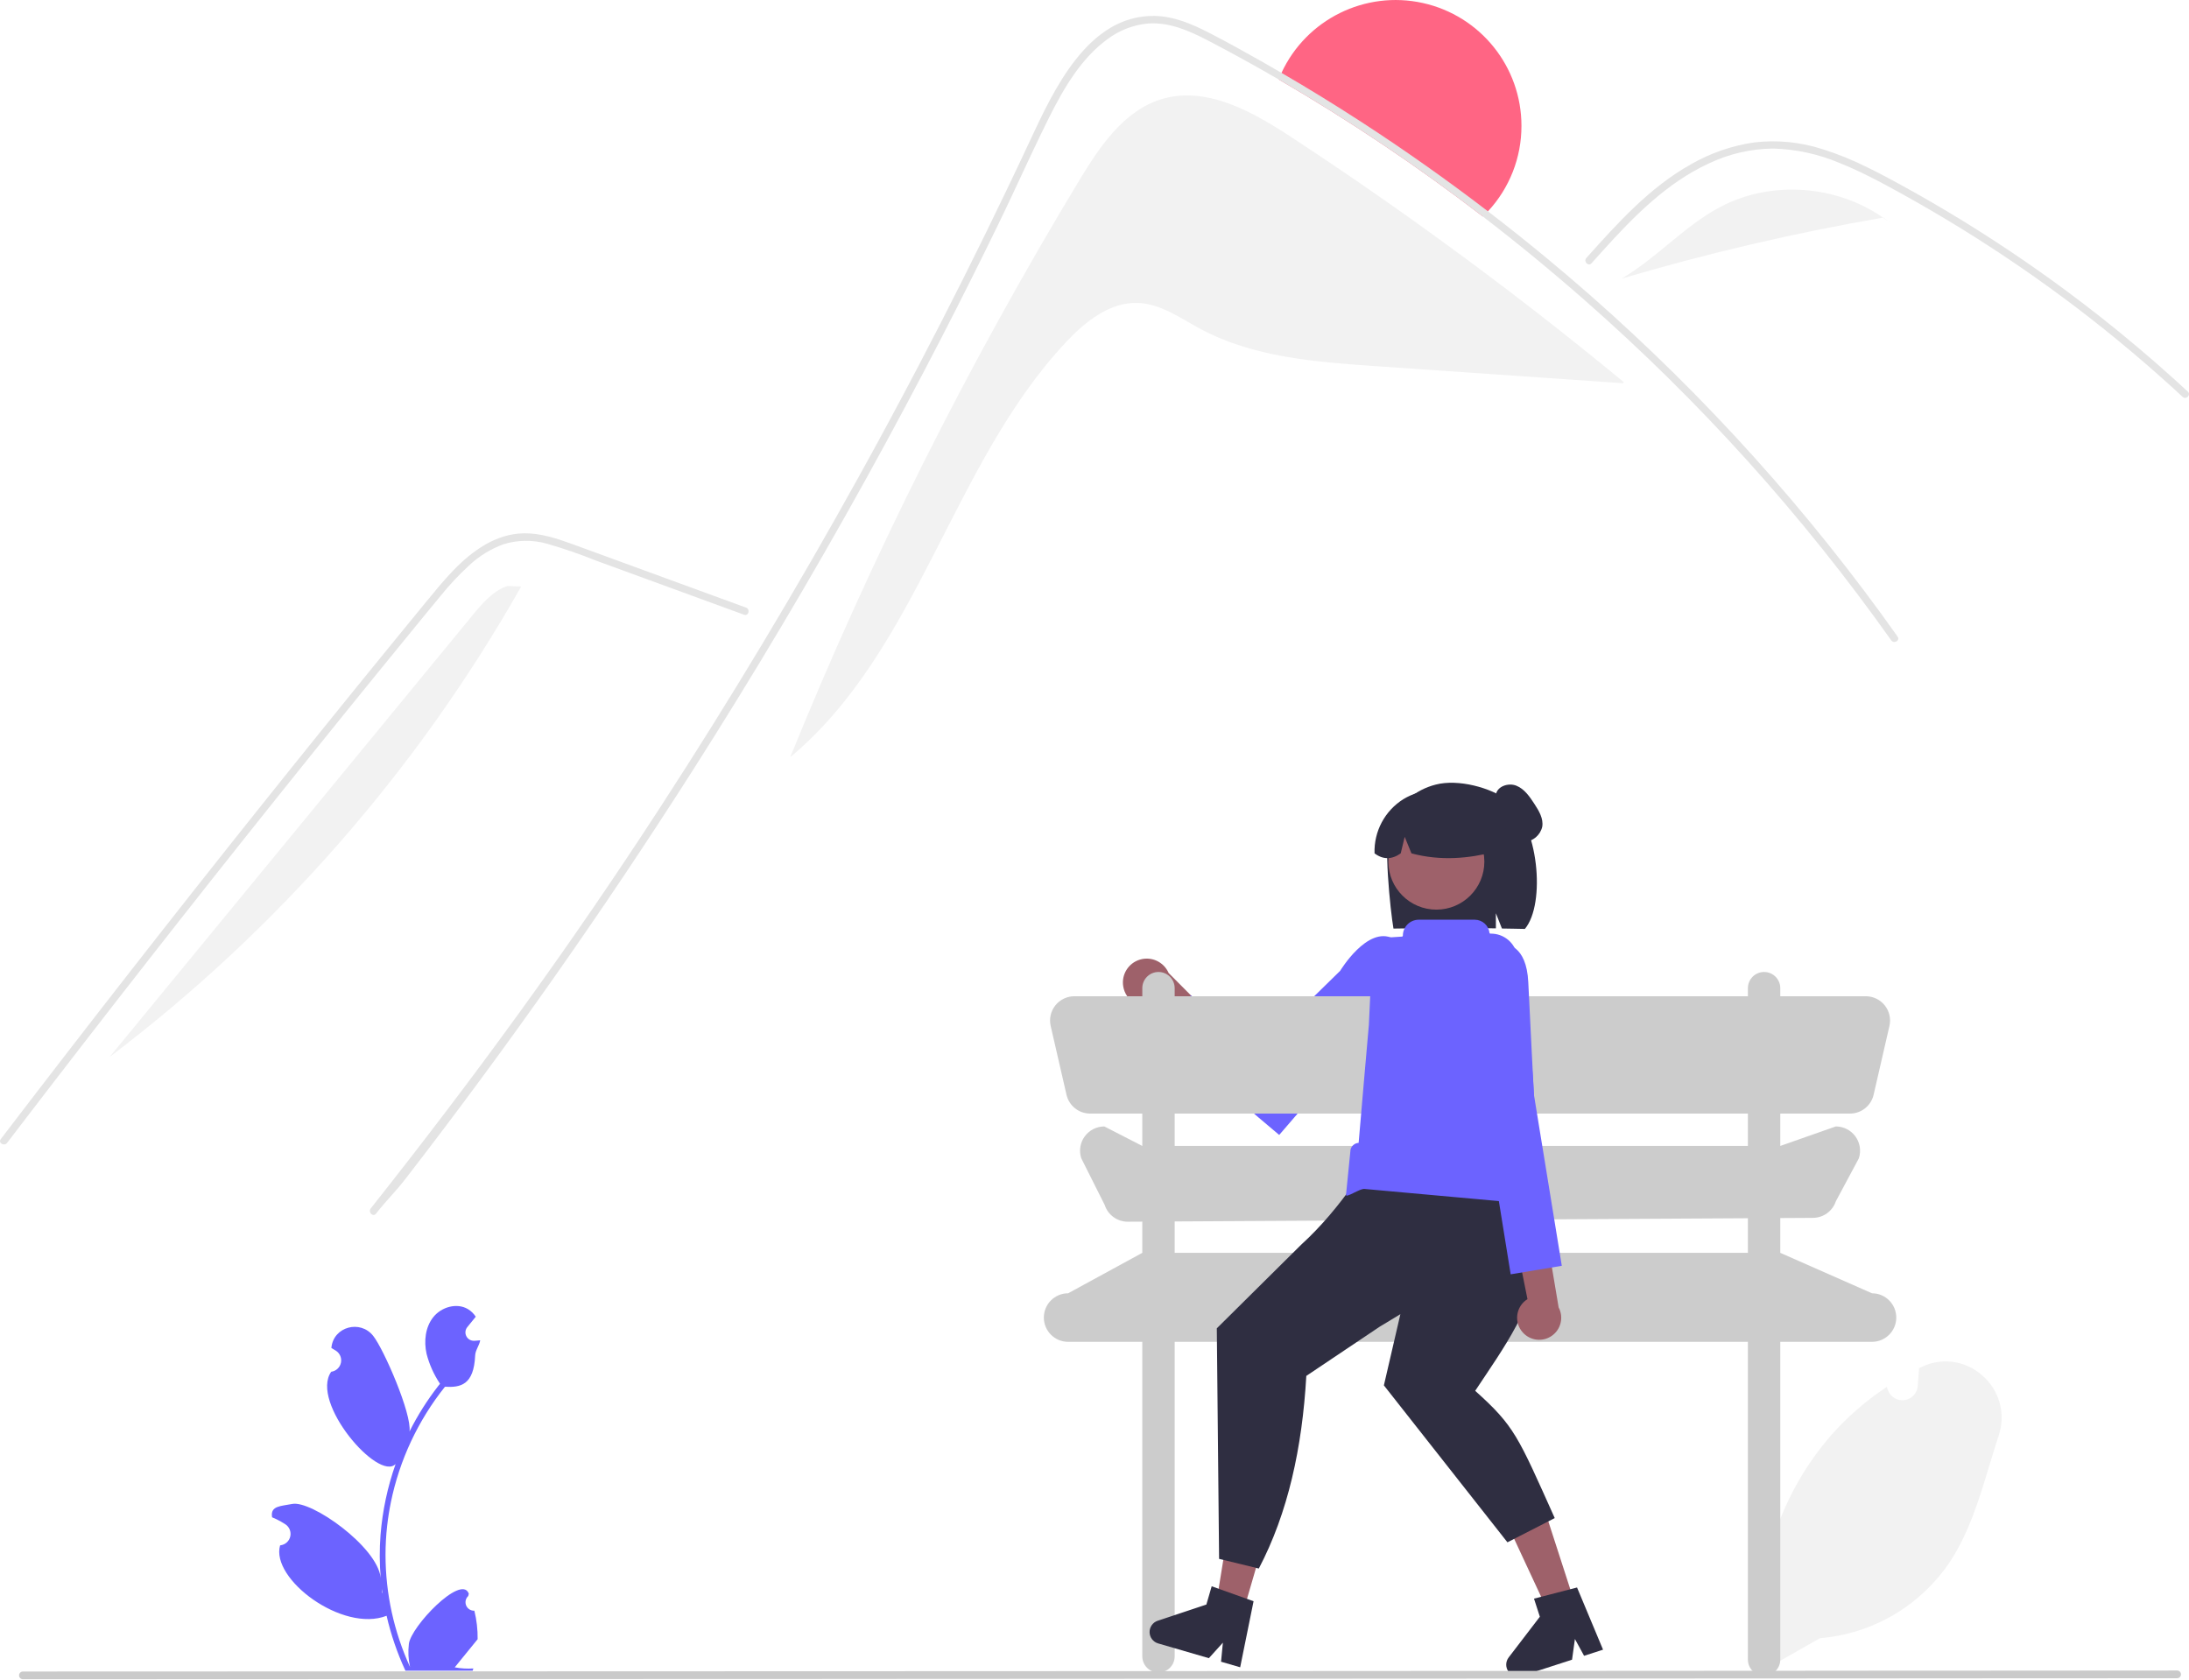
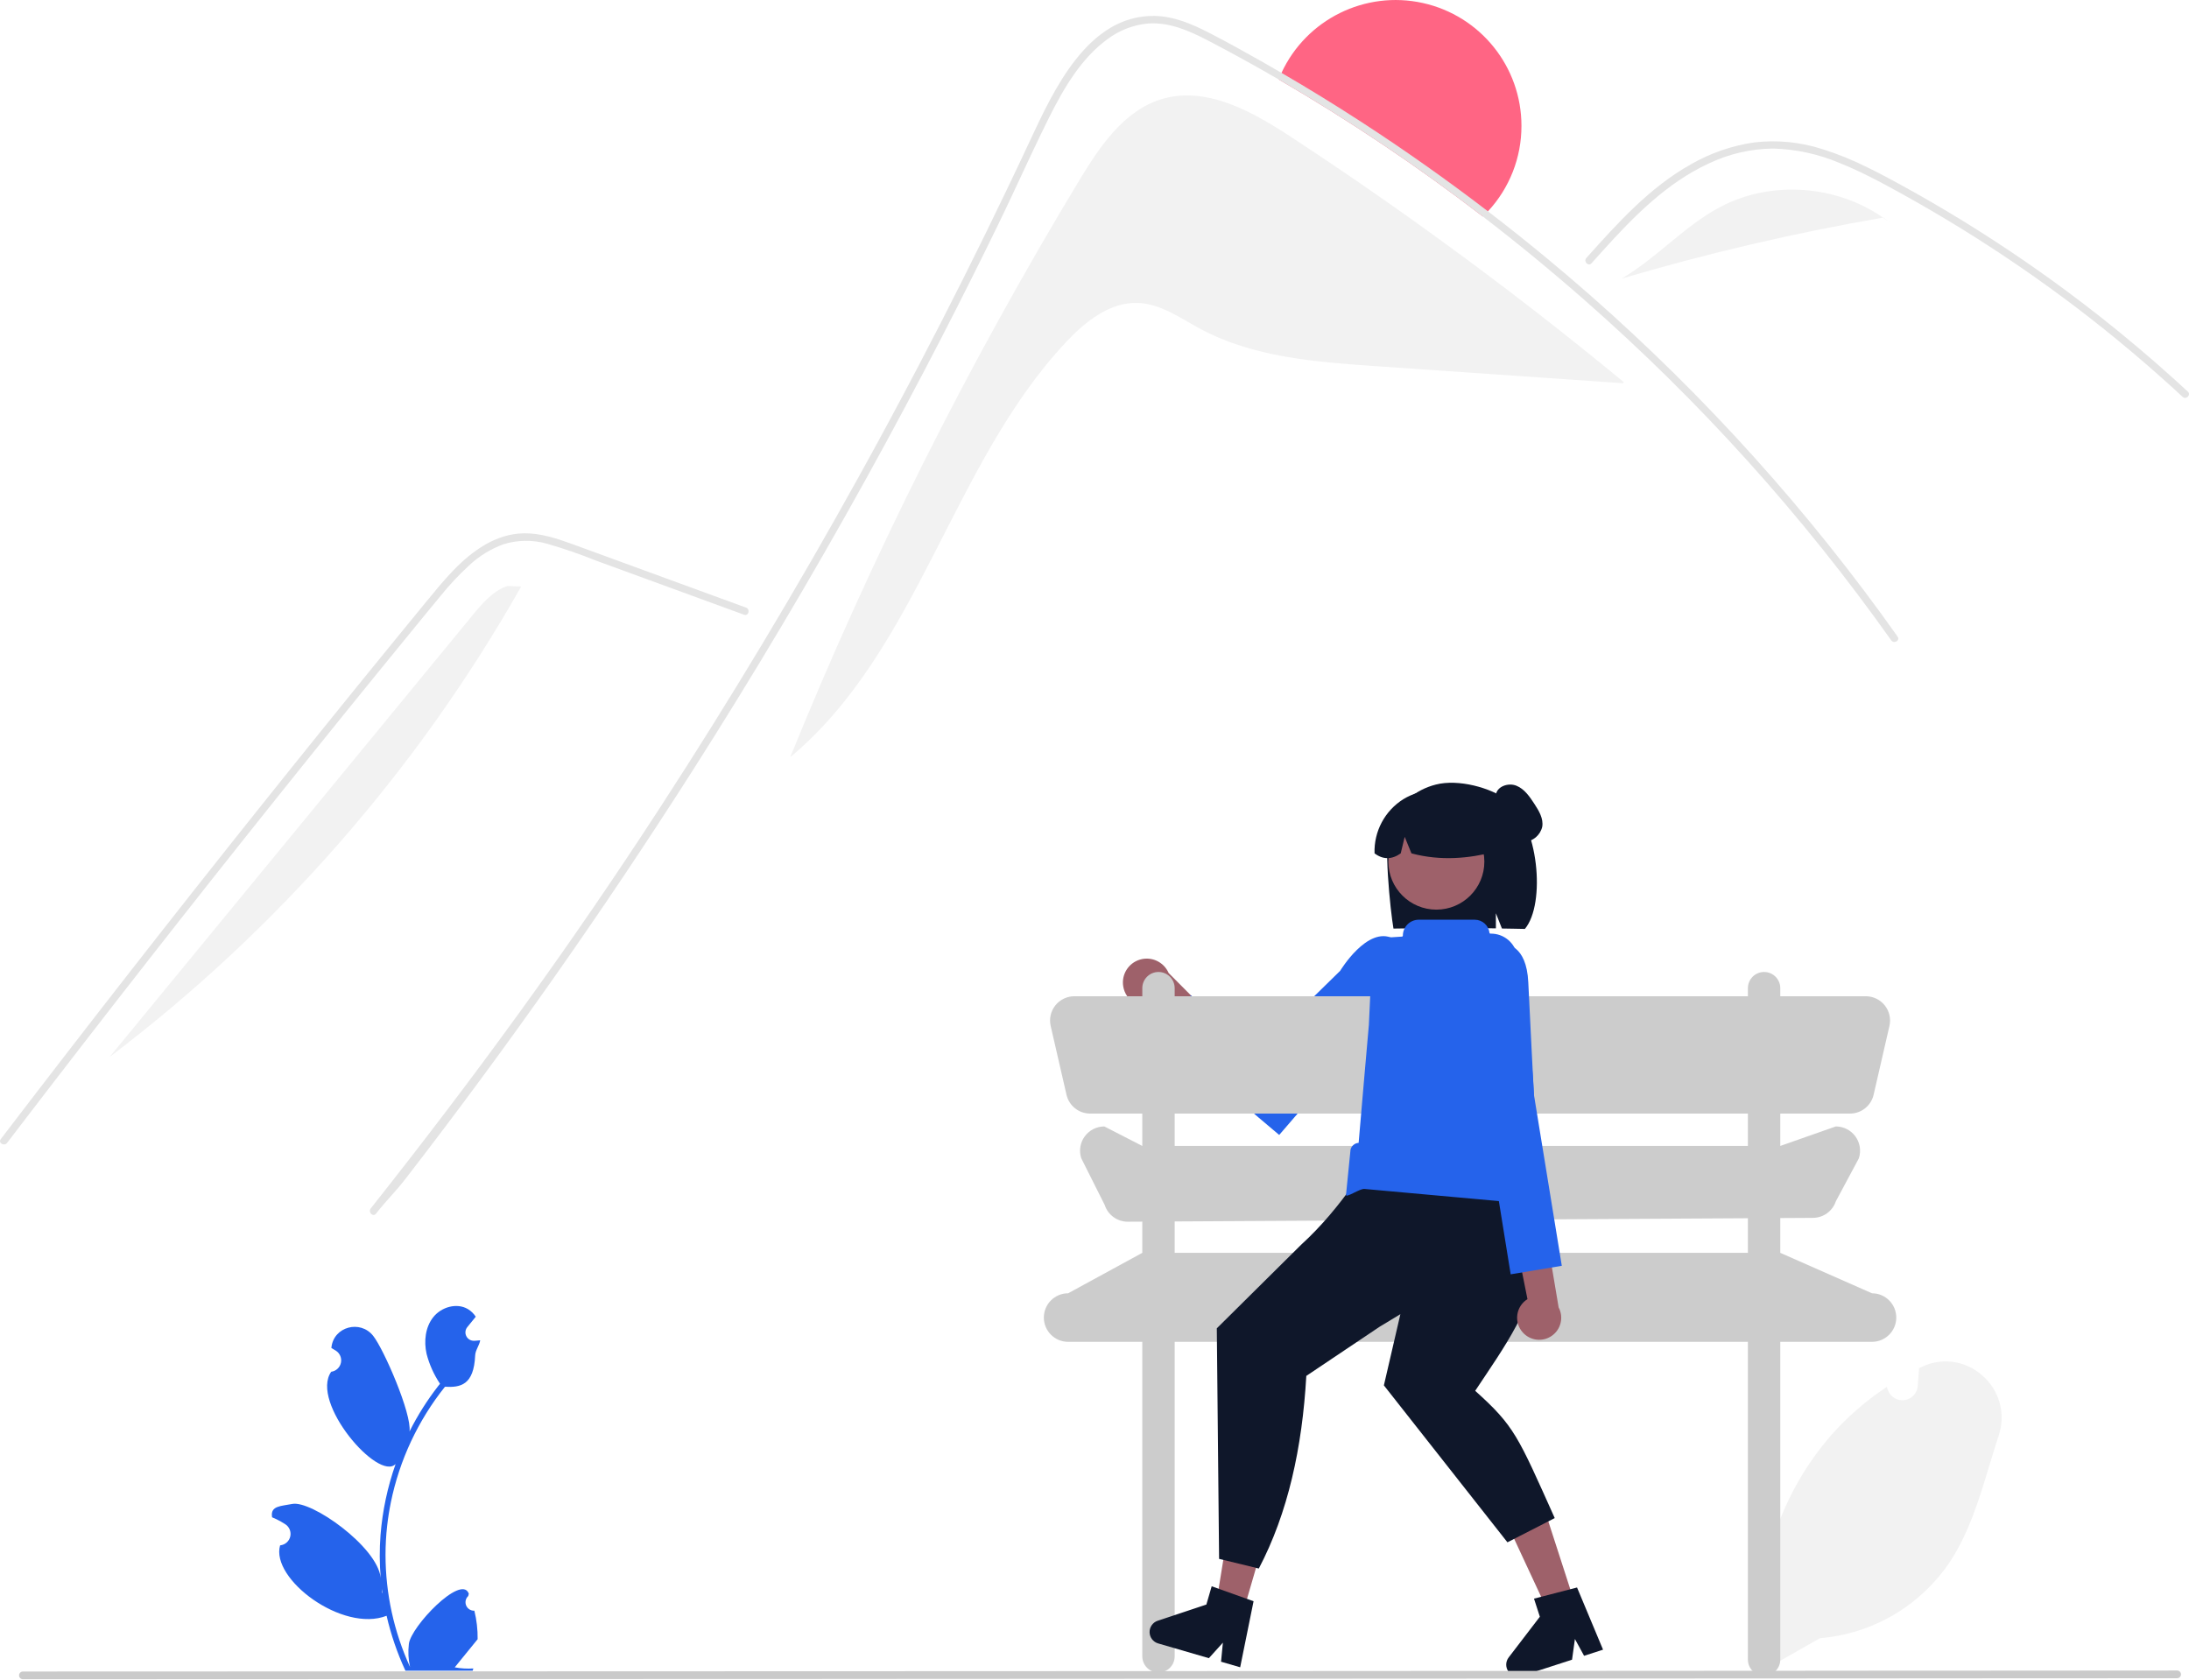
<svg xmlns="http://www.w3.org/2000/svg" data-name="Layer 1" width="673.46" height="516.718" viewBox="0 0 673.46 516.718">
-   <path d="M409.211,687.264a2.606,2.606,0,0,1-1.888-4.516l.179-.71q-.035-.085-.071-.17c-2.399-5.72-17.706,10.225-18.368,15.601a20.7,20.7,0,0,0,.363,7.119,82.992,82.992,0,0,1-7.549-34.469,80.103,80.103,0,0,1,.497-8.936q.412-3.649,1.142-7.245a83.954,83.954,0,0,1,16.649-35.582c4.738.264,8.891-.457,9.292-9.641.071-1.634,1.283-3.048,1.55-4.657-.452.059-.912.096-1.365.126-.141.007-.289.015-.43.022l-.053.002a2.582,2.582,0,0,1-2.12-4.206q.293-.361.586-.721c.297-.371.601-.734.897-1.105a1.284,1.284,0,0,0,.096-.111c.341-.423.682-.838,1.023-1.261a7.465,7.465,0,0,0-2.447-2.366c-3.419-2.002-8.135-.616-10.605,2.477-2.477,3.092-2.944,7.431-2.084,11.294a29.916,29.916,0,0,0,4.138,9.225c-.185.237-.378.467-.564.705a84.495,84.495,0,0,0-8.819,13.972c.701-5.472-7.867-25.236-11.18-29.422-3.98-5.028-12.14-2.834-12.841,3.54q-.01.093-.02.185.738.416,1.445.884a3.534,3.534,0,0,1-1.425,6.432l-.072.011c-6.587,9.405,14.53,33.885,19.815,28.388a86.245,86.245,0,0,0-4.642,21.847,81.801,81.801,0,0,0,.059,13.208l-.022-.156c-1.174-9.57-21.322-23.798-27.206-22.613-3.389.683-6.728.528-6.213,3.946q.012.082.025.164a23.744,23.744,0,0,1,2.662,1.283q.738.417,1.445.884a3.534,3.534,0,0,1-1.425,6.432l-.072.011c-.052.007-.096.015-.148.022-2.998,10.317,19.238,26.967,32.756,21.669h.007a86.22,86.22,0,0,0,5.792,16.908h20.69c.074-.23.141-.467.208-.697a23.508,23.508,0,0,1-5.725-.341c1.535-1.884,3.07-3.782,4.605-5.666a1.285,1.285,0,0,0,.096-.111c.779-.964,1.565-1.921,2.343-2.885l0-.001a34.434,34.434,0,0,0-1.009-8.772Zm-23.693-46.609.011-.015-.011.03Zm-4.583,41.314-.178-.4c.007-.289.007-.578,0-.875,0-.082-.015-.163-.015-.245.067.512.126,1.023.2,1.535Z" transform="translate(-263.2698 -191.641)" fill="#6c63ff" />
+   <path d="M409.211,687.264a2.606,2.606,0,0,1-1.888-4.516l.179-.71q-.035-.085-.071-.17c-2.399-5.72-17.706,10.225-18.368,15.601a20.7,20.7,0,0,0,.363,7.119,82.992,82.992,0,0,1-7.549-34.469,80.103,80.103,0,0,1,.497-8.936q.412-3.649,1.142-7.245a83.954,83.954,0,0,1,16.649-35.582c4.738.264,8.891-.457,9.292-9.641.071-1.634,1.283-3.048,1.55-4.657-.452.059-.912.096-1.365.126-.141.007-.289.015-.43.022l-.053.002a2.582,2.582,0,0,1-2.12-4.206q.293-.361.586-.721c.297-.371.601-.734.897-1.105a1.284,1.284,0,0,0,.096-.111c.341-.423.682-.838,1.023-1.261a7.465,7.465,0,0,0-2.447-2.366c-3.419-2.002-8.135-.616-10.605,2.477-2.477,3.092-2.944,7.431-2.084,11.294a29.916,29.916,0,0,0,4.138,9.225c-.185.237-.378.467-.564.705a84.495,84.495,0,0,0-8.819,13.972c.701-5.472-7.867-25.236-11.18-29.422-3.98-5.028-12.14-2.834-12.841,3.54q-.01.093-.02.185.738.416,1.445.884a3.534,3.534,0,0,1-1.425,6.432l-.072.011c-6.587,9.405,14.53,33.885,19.815,28.388a86.245,86.245,0,0,0-4.642,21.847,81.801,81.801,0,0,0,.059,13.208l-.022-.156c-1.174-9.57-21.322-23.798-27.206-22.613-3.389.683-6.728.528-6.213,3.946q.012.082.025.164a23.744,23.744,0,0,1,2.662,1.283q.738.417,1.445.884a3.534,3.534,0,0,1-1.425,6.432l-.072.011c-.052.007-.096.015-.148.022-2.998,10.317,19.238,26.967,32.756,21.669h.007a86.22,86.22,0,0,0,5.792,16.908h20.69c.074-.23.141-.467.208-.697a23.508,23.508,0,0,1-5.725-.341c1.535-1.884,3.07-3.782,4.605-5.666a1.285,1.285,0,0,0,.096-.111c.779-.964,1.565-1.921,2.343-2.885l0-.001a34.434,34.434,0,0,0-1.009-8.772Zm-23.693-46.609.011-.015-.011.03Zm-4.583,41.314-.178-.4c.007-.289.007-.578,0-.875,0-.082-.015-.163-.015-.245.067.512.126,1.023.2,1.535Z" transform="translate(-263.2698 -191.641)" fill="#2563EB" />
  <path d="M805.781,705.631l-.106-.725a89.382,89.382,0,0,1,21.178-71.886,86.528,86.528,0,0,1,16.359-14.254l.542-.364.318.933a4.742,4.742,0,0,0,9.204-1.209l.419-5.475.647-.319a16.855,16.855,0,0,1,18.746,2.508,17.145,17.145,0,0,1,5.089,18.552c-.987,2.992-1.926,6.098-2.835,9.102-3.107,10.271-6.321,20.892-12.171,29.732a53.35,53.35,0,0,1-39.981,23.497Z" transform="translate(-263.2698 -191.641)" fill="#f2f2f2" />
  <path d="M608.846,495.203A7.297,7.297,0,0,0,618.488,500.879l16.552,19.425,4.139-12.823L622.809,491.041a7.336,7.336,0,0,0-13.963,4.162Z" transform="translate(-263.2698 -191.641)" fill="#9e616a" />
-   <path d="M675.588,490.359s8.379-13.916,16.247-9.949,1.813,17.731,1.813,17.731l-36.822,42.732s-41.028-34.258-35.575-33.776,8.321-9.186,8.321-9.186l22.106,14.76,1.327-4.096,1.118,1.441,3.629-2.182Z" transform="translate(-263.2698 -191.641)" fill="#6c63ff" />
+   <path d="M675.588,490.359s8.379-13.916,16.247-9.949,1.813,17.731,1.813,17.731l-36.822,42.732s-41.028-34.258-35.575-33.776,8.321-9.186,8.321-9.186l22.106,14.76,1.327-4.096,1.118,1.441,3.629-2.182Z" transform="translate(-263.2698 -191.641)" fill="#2563EB" />
  <path d="M731.357,230.365a38.553,38.553,0,0,1-10.308,26.302c-.504.549-1.034,1.079-1.574,1.592a585.043,585.043,0,0,0-62.821-42.178c.27-.684.558-1.358.873-2.024a38.717,38.717,0,0,1,73.831,16.308Z" transform="translate(-263.2698 -191.641)" fill="#ff6584" />
  <path d="M762.758,309.162l-.036.405q-38.197-2.631-76.386-5.271c-18.395-1.268-37.428-2.708-53.682-11.415-6.171-3.301-12.179-7.709-19.177-8.015-8.68-.387-16.254,5.685-22.209,12.017-35.198,37.491-45.389,94.817-84.877,127.748A1254.032,1254.032,0,0,1,595.315,247.15c6.332-10.479,13.843-21.669,25.6-25.087,11.217-3.265,22.695,1.502,33.021,7.619,2.213,1.313,4.372,2.69,6.458,4.057q23.868,15.624,46.954,32.445Q735.697,286.813,762.758,309.162Z" transform="translate(-263.2698 -191.641)" fill="#f2f2f2" />
  <path d="M845.117,388.678a603.254,603.254,0,0,0-94.223-104.585q-15.26-13.412-31.42-25.834a585.043,585.043,0,0,0-62.821-42.178q-10.74-6.234-21.732-11.972c-5.694-2.959-11.757-5.667-18.323-5.244a24.379,24.379,0,0,0-12.656,4.866c-8.069,5.892-13.412,15.094-17.81,23.864-3.85,7.691-7.439,15.534-11.1,23.333-1.556,3.319-3.112,6.629-4.722,9.922q-8.419,17.298-17.235,34.406-11.361,22.047-23.378,43.761-25.245,45.645-53.278,89.645-41.206,64.67-88.17,125.418c-3.841,4.956-5.424,6.108-9.319,11.028-.899,1.151-2.501-.468-1.61-1.61,32.481-41.053,60.762-79.84,89.276-123.754q32.247-49.666,60.95-101.536,9.215-16.636,18.044-33.48,14.289-27.269,27.588-55.05,3.508-7.313,6.944-14.68c7.277-15.588,17.873-38.769,38.337-38.454,6.018.09,11.604,2.528,16.875,5.226,5.37,2.761,10.641,5.694,15.903,8.671q3.157,1.781,6.288,3.616,12.4,7.205,24.431,15.013,20.077,13.02,39.093,27.597,9.027,6.922,17.783,14.158a605.858,605.858,0,0,1,98.127,102.822q5.168,6.868,10.119,13.888C847.924,388.732,845.954,389.865,845.117,388.678Z" transform="translate(-263.2698 -191.641)" fill="#e4e4e4" />
  <path d="M752.92,272.644c1.189-1.325,2.371-2.651,3.567-3.976,9.437-10.437,19.564-20.753,32.524-26.737a47.185,47.185,0,0,1,19.769-4.582,56.417,56.417,0,0,1,20.526,4.476c3.09,1.235,6.113,2.636,9.089,4.128,3.401,1.712,6.741,3.537,10.066,5.378q9.362,5.181,18.481,10.816,18.144,11.214,35.152,24.139,8.817,6.703,17.269,13.846,7.862,6.635,15.406,13.626c1.075.992,2.681-.614,1.606-1.606-1.325-1.235-2.666-2.462-4.007-3.673q-5.681-5.135-11.543-10.074-10.691-9.021-21.935-17.345-17.485-12.952-36.174-24.147-9.339-5.59-18.936-10.71c-1.932-1.03-3.886-2.037-5.863-2.992a93.457,93.457,0,0,0-13.936-5.673,49.578,49.578,0,0,0-21.049-2.068,54.801,54.801,0,0,0-19.42,6.718c-12.725,7.112-22.594,18.11-32.198,28.843C750.344,272.121,751.943,273.734,752.92,272.644Z" transform="translate(-263.2698 -191.641)" fill="#e4e4e4" />
  <path d="M492.198,380.802,461.707,369.649l-15.139-5.537a154.816,154.816,0,0,0-14.946-5.148,23.579,23.579,0,0,0-13.528.172,31.179,31.179,0,0,0-10.552,6.541,85.631,85.631,0,0,0-8.655,9.242c-3.296,3.961-6.543,7.964-9.805,11.953q-20.194,24.696-40.124,49.607-19.929,24.91-39.592,50.032-19.711,25.183-39.151,50.578-2.381,3.111-4.759,6.225c-.876,1.147-2.85.016-1.962-1.147q19.583-25.649,39.439-51.089,19.905-25.5,40.085-50.784,20.18-25.283,40.632-50.348,5.095-6.244,10.207-12.475c2.875-3.504,5.717-7.045,8.871-10.306,5.788-5.986,13.019-11.276,21.675-11.42,5.089-.084,10.015,1.531,14.743,3.241,5.097,1.844,10.183,3.723,15.274,5.585l30.704,11.23,7.676,2.808c1.362.498.774,2.695-.604,2.191Z" transform="translate(-263.2698 -191.641)" fill="#e4e4e4" />
  <path d="M793.023,255.064c15.495-7.964,35.338-6.404,49.577,3.545a707.122,707.122,0,0,0-80.449,18.776C773.126,270.954,781.71,260.878,793.023,255.064Z" transform="translate(-263.2698 -191.641)" fill="#f2f2f2" />
  <path d="M842.753,258.582l2.983,2.425c-1.009-.849-2.058-1.644-3.135-2.397C842.651,258.6,842.702,258.59,842.753,258.582Z" transform="translate(-263.2698 -191.641)" fill="#f2f2f2" />
  <path d="M408.69,380.913c3.001-3.654,6.247-7.479,10.736-8.963l4.191.165A475.436,475.436,0,0,1,296.985,516.886Q352.837,448.899,408.69,380.913Z" transform="translate(-263.2698 -191.641)" fill="#f2f2f2" />
  <path d="M839.201,589.594,810.984,577.146V566.443l10.056-.057a7.469,7.469,0,0,0,7.044-5.107l7.064-13.193a7.469,7.469,0,0,0-7.086-9.831l-17.078,6v-9.959h21.44a7.469,7.469,0,0,0,7.279-5.796l4.865-21.163a7.469,7.469,0,0,0-7.279-9.143H810.984V495.705a4.979,4.979,0,0,0-9.959,0v2.49H624.667V495.705a4.979,4.979,0,0,0-9.959,0v2.49h-20.911a7.469,7.469,0,0,0-7.279,9.143l4.865,21.163a7.469,7.469,0,0,0,7.279,5.796h16.046v9.959l-11.684-6a7.469,7.469,0,0,0-7.109,9.76l7.21,14.377a7.469,7.469,0,0,0,7.151,5.178l4.432-.025v9.6l-22.823,12.449a7.469,7.469,0,0,0-7.469,7.469v0h0a7.469,7.469,0,0,0,7.469,7.469h22.823v96.774a4.979,4.979,0,0,0,9.959,0V604.533H801.025v97.774a4.979,4.979,0,0,0,9.959,0V604.533h28.217a7.469,7.469,0,0,0,7.469-7.469h0a7.469,7.469,0,0,0-7.469-7.469Zm-214.533-55.298H801.025v9.959H624.667Zm0,42.849V567.49l176.357-.991v10.646Z" transform="translate(-263.2698 -191.641)" fill="#ccc" />
-   <path d="M690.941,445.012a20.871,20.871,0,0,1,14.053-11.948c6.886-1.791,16.968.937,22.144,4.855,9.469,7.165,11.779,31.782,5.274,39.56-1.294-.052-5.759-.09-7.068-.128l-1.853-4.689v4.642c-10.222-.24-20.864-.09-31.511.066C691.025,471.863,688.752,450.31,690.941,445.012Z" transform="translate(-263.2698 -191.641)" fill="#2f2e41" />
+   <path d="M690.941,445.012a20.871,20.871,0,0,1,14.053-11.948c6.886-1.791,16.968.937,22.144,4.855,9.469,7.165,11.779,31.782,5.274,39.56-1.294-.052-5.759-.09-7.068-.128l-1.853-4.689v4.642c-10.222-.24-20.864-.09-31.511.066C691.025,471.863,688.752,450.31,690.941,445.012Z" transform="translate(-263.2698 -191.641)" fill="#0F172A" />
  <circle cx="441.906" cy="265.134" r="14.767" fill="#9e616a" />
-   <path d="M695.03,437.546a18.547,18.547,0,0,1,28.199,16.187c-8.049,2.057-16.627,2.918-25.717.495l-2.078-5.085-1.225,5.089q-4.171,2.934-8.052-.011A18.938,18.938,0,0,1,695.03,437.546Z" transform="translate(-263.2698 -191.641)" fill="#2f2e41" />
-   <path d="M735.342,439.012c-1.459-2.238-3.068-4.602-5.545-5.602s-5.99.196-6.327,2.846c-.252,1.981,1.26,3.683,2.398,5.323s1.878,4.118.391,5.451l-.836.431a8.353,8.353,0,0,0,6.786,3.238,6.016,6.016,0,0,0,5.541-4.66C738.177,443.537,736.729,441.138,735.342,439.012Z" transform="translate(-263.2698 -191.641)" fill="#2f2e41" />
+   <path d="M695.03,437.546a18.547,18.547,0,0,1,28.199,16.187c-8.049,2.057-16.627,2.918-25.717.495l-2.078-5.085-1.225,5.089q-4.171,2.934-8.052-.011A18.938,18.938,0,0,1,695.03,437.546Z" transform="translate(-263.2698 -191.641)" fill="#0F172A" />
+   <path d="M735.342,439.012c-1.459-2.238-3.068-4.602-5.545-5.602s-5.99.196-6.327,2.846c-.252,1.981,1.26,3.683,2.398,5.323s1.878,4.118.391,5.451l-.836.431a8.353,8.353,0,0,0,6.786,3.238,6.016,6.016,0,0,0,5.541-4.66C738.177,443.537,736.729,441.138,735.342,439.012Z" transform="translate(-263.2698 -191.641)" fill="#0F172A" />
  <polygon points="382.42 496.203 374.125 493.789 379.487 460.647 391.729 464.209 382.42 496.203" fill="#9e616a" />
-   <path d="M644.818,704.673l-5.886-1.712.566-5.863-4.307,4.774-15.611-4.541a3.655,3.655,0,0,1-.133-6.977l14.971-4.983,1.634-5.618,12.885,4.597Z" transform="translate(-263.2698 -191.641)" fill="#2f2e41" />
+   <path d="M644.818,704.673l-5.886-1.712.566-5.863-4.307,4.774-15.611-4.541a3.655,3.655,0,0,1-.133-6.977l14.971-4.983,1.634-5.618,12.885,4.597Z" transform="translate(-263.2698 -191.641)" fill="#0F172A" />
  <polygon points="484.462 493.199 476.243 495.858 462.076 465.42 474.207 461.496 484.462 493.199" fill="#9e616a" />
-   <path d="M756.457,699.257l-5.832,1.887-2.822-5.17-.885,6.369-15.469,5.004a3.655,3.655,0,0,1-4.027-5.699l9.593-12.528-1.801-5.567,13.244-3.428Z" transform="translate(-263.2698 -191.641)" fill="#2f2e41" />
-   <path d="M694.106,596.023l-5.074,21.907,38.011,48.291,14.551-7.457c-11.34-25.261-12.34-28.261-24.471-39.157l.124-.188c8.719-13.163,18.138-25.783,19.409-41.521.035-.43-1.913-16.175-1.868-16.603,1.086-10.292-49.709-13.557-49.709-13.557s-8.633,15.218-21.475,26.888l-25.975,25.752.701,70.94,12.223,2.969c8.987-17.122,13.357-37.199,14.613-59.27l22.579-15.146Z" transform="translate(-263.2698 -191.641)" fill="#2f2e41" />
+   <path d="M756.457,699.257l-5.832,1.887-2.822-5.17-.885,6.369-15.469,5.004a3.655,3.655,0,0,1-4.027-5.699l9.593-12.528-1.801-5.567,13.244-3.428Z" transform="translate(-263.2698 -191.641)" fill="#0F172A" />
+   <path d="M694.106,596.023l-5.074,21.907,38.011,48.291,14.551-7.457c-11.34-25.261-12.34-28.261-24.471-39.157l.124-.188c8.719-13.163,18.138-25.783,19.409-41.521.035-.43-1.913-16.175-1.868-16.603,1.086-10.292-49.709-13.557-49.709-13.557s-8.633,15.218-21.475,26.888l-25.975,25.752.701,70.94,12.223,2.969c8.987-17.122,13.357-37.199,14.613-59.27l22.579-15.146Z" transform="translate(-263.2698 -191.641)" fill="#0F172A" />
  <path d="M731.744,601.626a6.74,6.74,0,0,1,1.462-10.232l-.861-4.308-10.038-50.221,11.641,4.406,7.612,45.312,1.237,7.364a6.777,6.777,0,0,1-11.054,7.678Z" transform="translate(-263.2698 -191.641)" fill="#9e616a" />
-   <path d="M718.778,487.439l7.627-5.167s6.502-.127,7.051,11.614,1.74,34.63,1.74,34.63l8.573,52.622-15.73,2.618-9.161-56.784L712.511,509.923Z" transform="translate(-263.2698 -191.641)" fill="#6c63ff" />
+   <path d="M718.778,487.439l7.627-5.167s6.502-.127,7.051,11.614,1.74,34.63,1.74,34.63l8.573,52.622-15.73,2.618-9.161-56.784L712.511,509.923Z" transform="translate(-263.2698 -191.641)" fill="#2563EB" />
  <polygon points="427.567 326.152 425.399 331.787 425.833 337.423 468.252 352.115 466.147 327.452 461.379 321.817 427.567 326.152" fill="#ffb6b6" />
-   <path d="M677.391,559.184l1.381-13.812a2.753,2.753,0,0,1,2.49-2.068c.575-6.58,2.997-34.964,3.141-36.202l.006-.052,1.101-23.52a3.478,3.478,0,0,1,3.248-3.308l5.815-.38a.308.308,0,0,0,.297-.308,4.89,4.89,0,0,1,4.89-4.89h17.217a4.579,4.579,0,0,1,4.541,4.008.304.304,0,0,0,.309.274l.002,0a8.18,8.18,0,0,1,8.229,6.785c2.354,13.695,7.071,44.778,4.739,62.059-.812,6.016.938,1.251,1.245,6.284a3.705,3.705,0,0,1-.922,2.686,2.671,2.671,0,0,1,1.608,3.395l.303-.075a2.762,2.762,0,0,1-3.354,2.003l-50.425-4.559C681.774,557.129,677.018,560.663,677.391,559.184Z" transform="translate(-263.2698 -191.641)" fill="#6c63ff" />
+   <path d="M677.391,559.184l1.381-13.812a2.753,2.753,0,0,1,2.49-2.068c.575-6.58,2.997-34.964,3.141-36.202l.006-.052,1.101-23.52a3.478,3.478,0,0,1,3.248-3.308l5.815-.38a.308.308,0,0,0,.297-.308,4.89,4.89,0,0,1,4.89-4.89h17.217a4.579,4.579,0,0,1,4.541,4.008.304.304,0,0,0,.309.274l.002,0a8.18,8.18,0,0,1,8.229,6.785c2.354,13.695,7.071,44.778,4.739,62.059-.812,6.016.938,1.251,1.245,6.284a3.705,3.705,0,0,1-.922,2.686,2.671,2.671,0,0,1,1.608,3.395l.303-.075a2.762,2.762,0,0,1-3.354,2.003l-50.425-4.559C681.774,557.129,677.018,560.663,677.391,559.184Z" transform="translate(-263.2698 -191.641)" fill="#2563EB" />
  <path d="M934.26,706.859a1.186,1.186,0,0,1-1.19,1.19l-63.03.03-15.72.01-10.37.01h-11.47l-6.26.01-17.38.01-273.46.14-2.08.01-122.32.04h-2.02l-104.12.04h-2.02l-32.5.01a1.19,1.19,0,0,1,0-2.38l32.84-.01h2.02l104.09-.04h2.02l121.37-.04h2.07l103.42-.04h1.36l167.43-.1,17.35-.01,7.94-.01,12.55-.01h10.72l16.89-.01,60.68-.04A1.186,1.186,0,0,1,934.26,706.859Z" transform="translate(-263.2698 -191.641)" fill="#cacaca" />
</svg>
